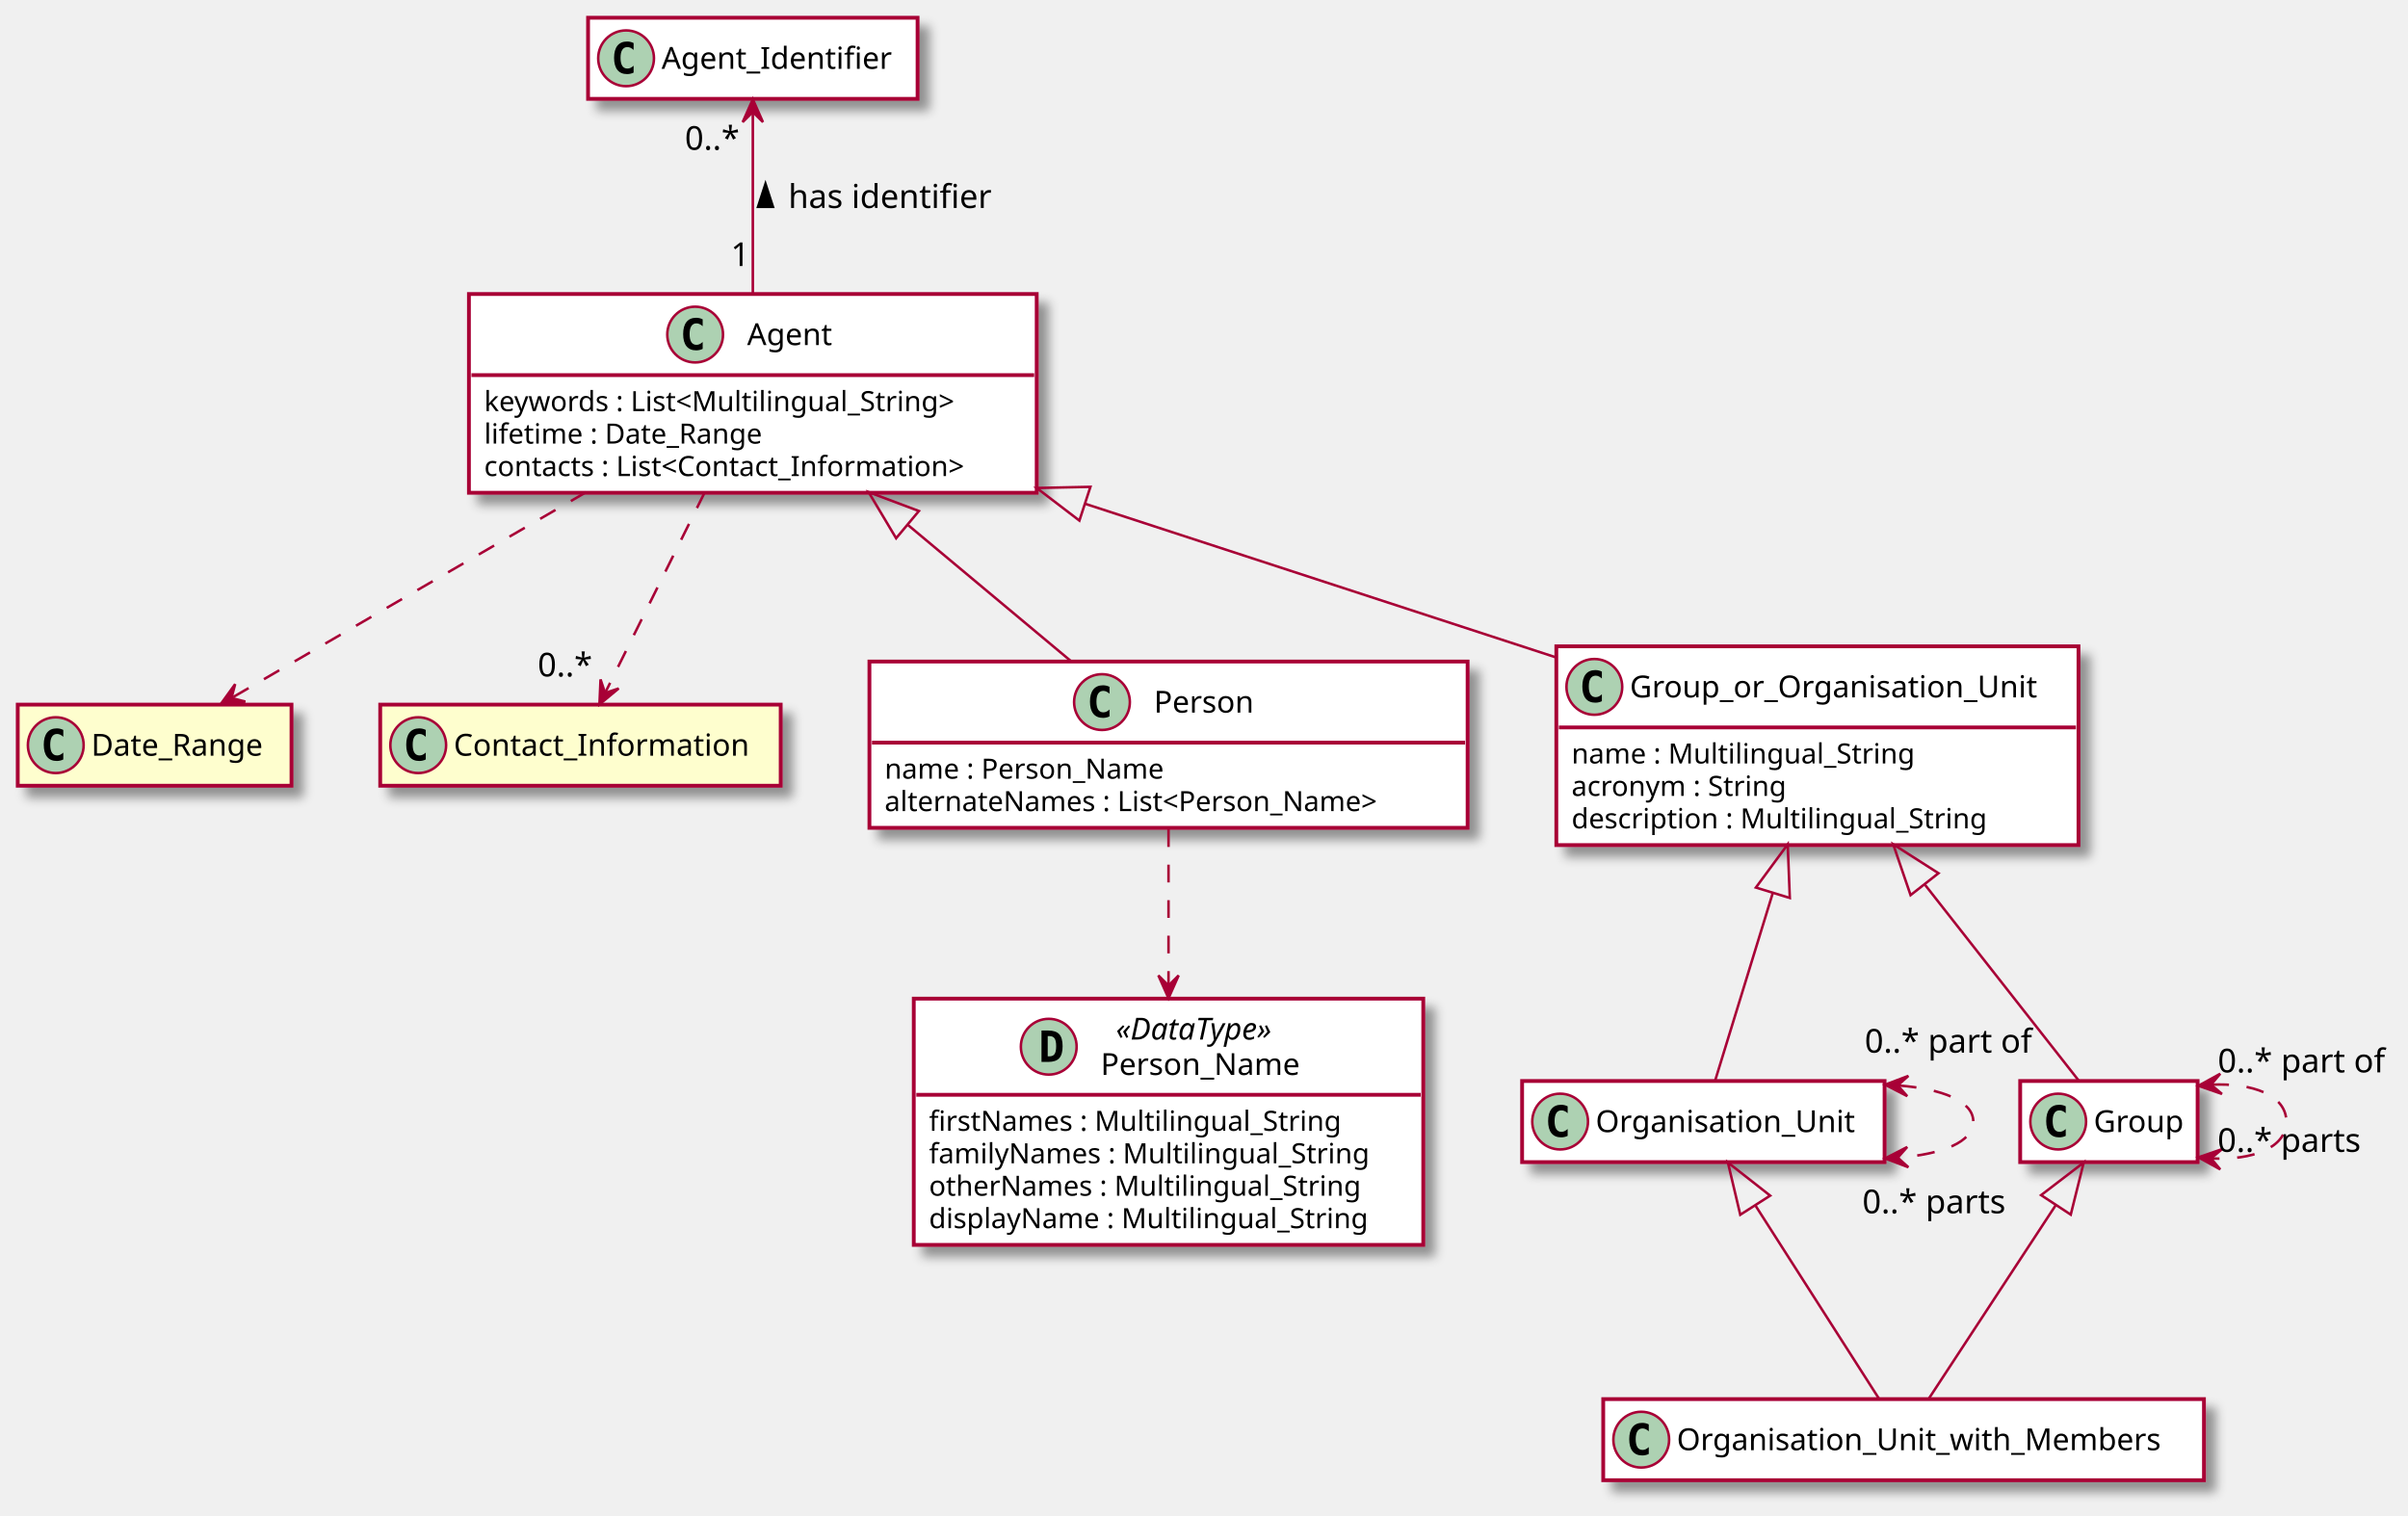
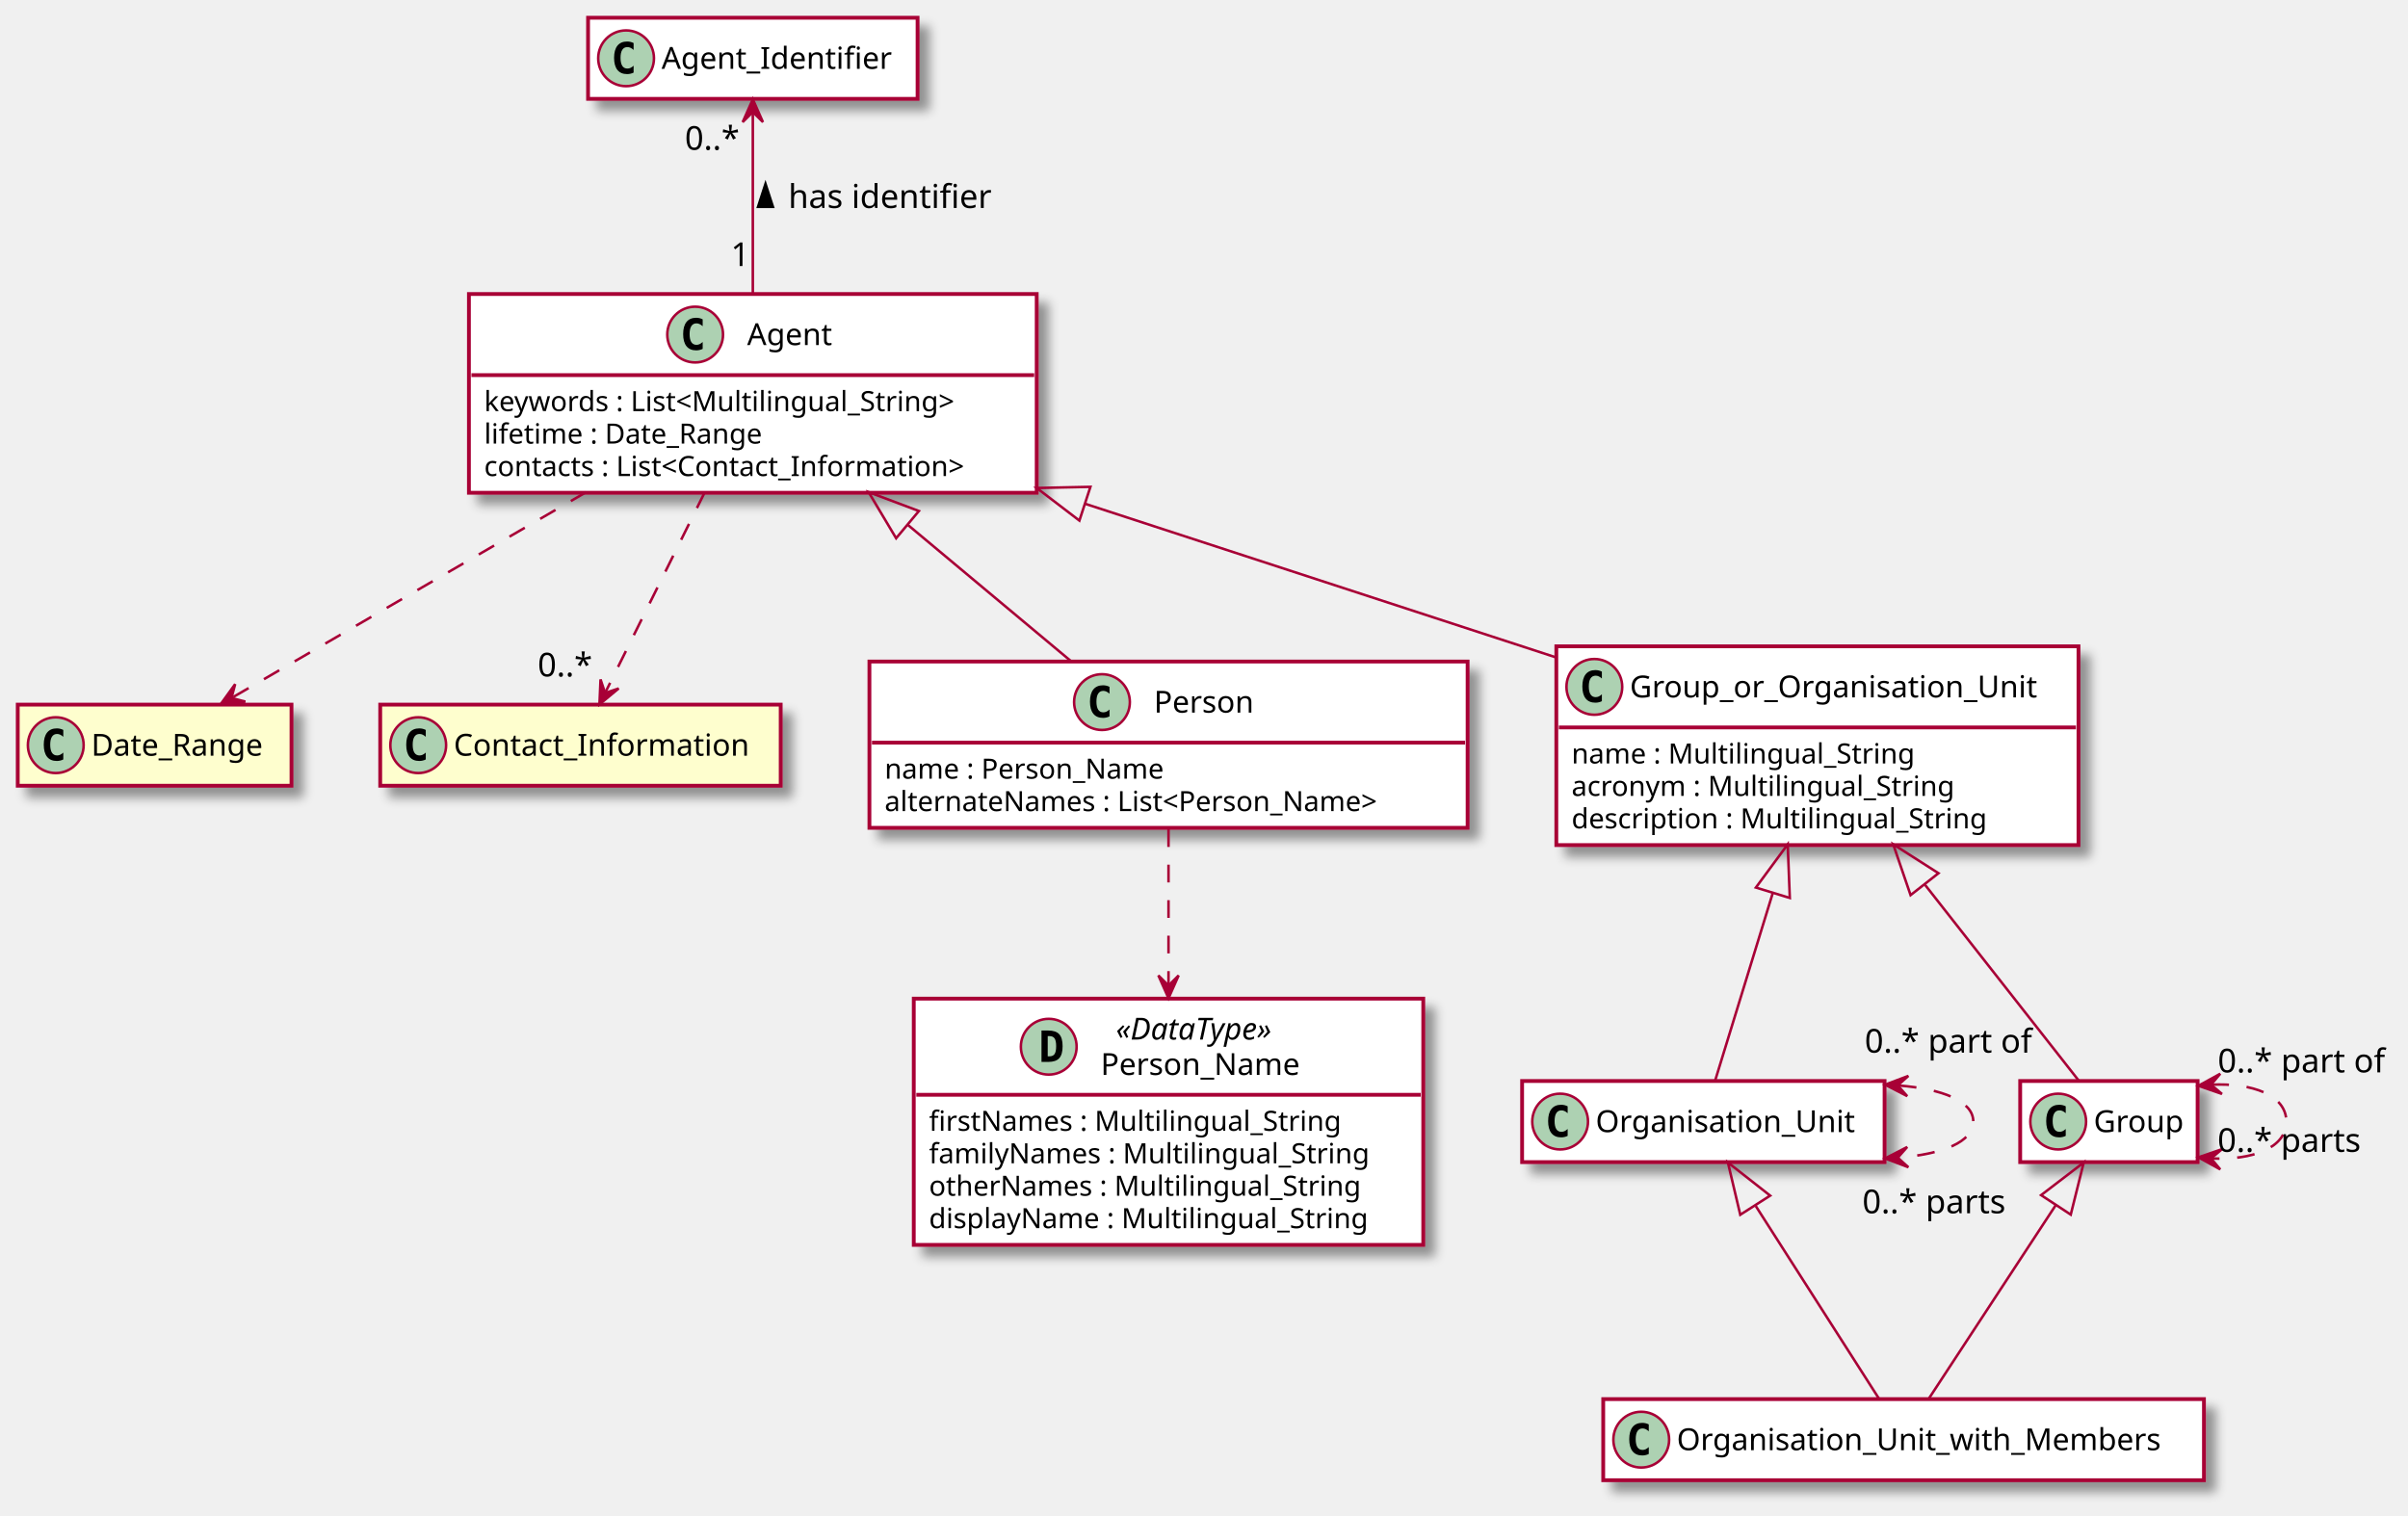
<svg xmlns="http://www.w3.org/2000/svg" contentScriptType="application/ecmascript" contentStyleType="text/css" height="598px" preserveAspectRatio="none" style="width:950px;height:598px;background:#FFFFFF;" version="1.1" viewBox="0 0 950 598" width="950px" zoomAndPan="magnify">
  <defs>
-     <filter height="300%" id="fd23ay1qblqbt" width="300%" x="-1" y="-1">
+     <filter height="300%" id="f8pk3ecezt2zp" width="300%" x="-1" y="-1">
      <feGaussianBlur result="blurOut" stdDeviation="2.0" />
      <feColorMatrix in="blurOut" result="blurOut2" type="matrix" values="0 0 0 0 0 0 0 0 0 0 0 0 0 0 0 0 0 0 .4 0" />
      <feOffset dx="4.0" dy="4.0" in="blurOut2" result="blurOut3" />
      <feBlend in="SourceGraphic" in2="blurOut3" mode="normal" />
    </filter>
  </defs>
  <g>
-     <rect codeLine="10" fill="#FFFFFF" filter="url(#fd23ay1qblqbt)" height="78.414" id="Agent" style="stroke:#A80036;stroke-width:1.5;" width="224" x="185" y="116" />
+     <rect codeLine="10" fill="#FFFFFF" filter="url(#f8pk3ecezt2zp)" height="78.414" id="Agent" style="stroke:#A80036;stroke-width:1.5;" width="224" x="185" y="116" />
    <ellipse cx="274.25" cy="132" fill="#ADD1B2" rx="11" ry="11" style="stroke:#A80036;stroke-width:1.0;" />
    <path d="M277.219,137.641 Q276.641,137.938 276,138.078 Q275.359,138.234 274.656,138.234 Q272.156,138.234 270.828,136.594 Q269.516,134.938 269.516,131.812 Q269.516,128.688 270.828,127.031 Q272.156,125.375 274.656,125.375 Q275.359,125.375 276,125.531 Q276.656,125.688 277.219,125.984 L277.219,128.703 Q276.594,128.125 276,127.859 Q275.406,127.578 274.781,127.578 Q273.438,127.578 272.75,128.656 Q272.062,129.719 272.062,131.812 Q272.062,133.906 272.75,134.984 Q273.438,136.047 274.781,136.047 Q275.406,136.047 276,135.781 Q276.594,135.5 277.219,134.922 L277.219,137.641 Z " fill="#000000" />
    <text fill="#000000" font-family="sans-serif" font-size="12" lengthAdjust="spacing" textLength="37" x="294.75" y="136.154">Agent</text>
    <line style="stroke:#A80036;stroke-width:1.5;" x1="186" x2="408" y1="148" y2="148" />
    <text fill="#000000" font-family="sans-serif" font-size="11" lengthAdjust="spacing" textLength="207" x="191" y="162.21">keywords : List&lt;Multilingual_String&gt;</text>
    <text fill="#000000" font-family="sans-serif" font-size="11" lengthAdjust="spacing" textLength="121" x="191" y="175.015">lifetime : Date_Range</text>
    <text fill="#000000" font-family="sans-serif" font-size="11" lengthAdjust="spacing" textLength="212" x="191" y="187.82">contacts : List&lt;Contact_Information&gt;</text>
-     <rect fill="#FEFECE" filter="url(#fd23ay1qblqbt)" height="32" id="Date_Range" style="stroke:#A80036;stroke-width:1.5;" width="108" x="7" y="278" />
+     <rect fill="#FEFECE" filter="url(#f8pk3ecezt2zp)" height="32" id="Date_Range" style="stroke:#A80036;stroke-width:1.5;" width="108" x="7" y="278" />
    <ellipse cx="22" cy="294" fill="#ADD1B2" rx="11" ry="11" style="stroke:#A80036;stroke-width:1.0;" />
    <path d="M24.969,299.641 Q24.391,299.938 23.75,300.078 Q23.109,300.234 22.406,300.234 Q19.906,300.234 18.578,298.594 Q17.266,296.938 17.266,293.812 Q17.266,290.688 18.578,289.031 Q19.906,287.375 22.406,287.375 Q23.109,287.375 23.75,287.531 Q24.406,287.688 24.969,287.984 L24.969,290.703 Q24.344,290.125 23.75,289.859 Q23.156,289.578 22.531,289.578 Q21.188,289.578 20.5,290.656 Q19.812,291.719 19.812,293.812 Q19.812,295.906 20.5,296.984 Q21.188,298.047 22.531,298.047 Q23.156,298.047 23.75,297.781 Q24.344,297.5 24.969,296.922 L24.969,299.641 Z " fill="#000000" />
    <text fill="#000000" font-family="sans-serif" font-size="12" lengthAdjust="spacing" textLength="76" x="36" y="298.154">Date_Range</text>
-     <rect fill="#FEFECE" filter="url(#fd23ay1qblqbt)" height="32" id="Contact_Information" style="stroke:#A80036;stroke-width:1.5;" width="158" x="150" y="278" />
+     <rect fill="#FEFECE" filter="url(#f8pk3ecezt2zp)" height="32" id="Contact_Information" style="stroke:#A80036;stroke-width:1.5;" width="158" x="150" y="278" />
    <ellipse cx="165" cy="294" fill="#ADD1B2" rx="11" ry="11" style="stroke:#A80036;stroke-width:1.0;" />
    <path d="M167.969,299.641 Q167.391,299.938 166.75,300.078 Q166.109,300.234 165.406,300.234 Q162.906,300.234 161.578,298.594 Q160.266,296.938 160.266,293.812 Q160.266,290.688 161.578,289.031 Q162.906,287.375 165.406,287.375 Q166.109,287.375 166.75,287.531 Q167.406,287.688 167.969,287.984 L167.969,290.703 Q167.344,290.125 166.75,289.859 Q166.156,289.578 165.531,289.578 Q164.188,289.578 163.5,290.656 Q162.812,291.719 162.812,293.812 Q162.812,295.906 163.5,296.984 Q164.188,298.047 165.531,298.047 Q166.156,298.047 166.75,297.781 Q167.344,297.5 167.969,296.922 L167.969,299.641 Z " fill="#000000" />
    <text fill="#000000" font-family="sans-serif" font-size="12" lengthAdjust="spacing" textLength="126" x="179" y="298.154">Contact_Information</text>
-     <rect codeLine="20" fill="#FFFFFF" filter="url(#fd23ay1qblqbt)" height="65.609" id="Person" style="stroke:#A80036;stroke-width:1.5;" width="236" x="343" y="261" />
+     <rect codeLine="20" fill="#FFFFFF" filter="url(#f8pk3ecezt2zp)" height="65.609" id="Person" style="stroke:#A80036;stroke-width:1.5;" width="236" x="343" y="261" />
    <ellipse cx="434.75" cy="277" fill="#ADD1B2" rx="11" ry="11" style="stroke:#A80036;stroke-width:1.0;" />
    <path d="M437.719,282.641 Q437.141,282.938 436.5,283.078 Q435.859,283.234 435.156,283.234 Q432.656,283.234 431.328,281.594 Q430.016,279.938 430.016,276.812 Q430.016,273.688 431.328,272.031 Q432.656,270.375 435.156,270.375 Q435.859,270.375 436.5,270.531 Q437.156,270.688 437.719,270.984 L437.719,273.703 Q437.094,273.125 436.5,272.859 Q435.906,272.578 435.281,272.578 Q433.938,272.578 433.25,273.656 Q432.562,274.719 432.562,276.812 Q432.562,278.906 433.25,279.984 Q433.938,281.047 435.281,281.047 Q435.906,281.047 436.5,280.781 Q437.094,280.5 437.719,279.922 L437.719,282.641 Z " fill="#000000" />
    <text fill="#000000" font-family="sans-serif" font-size="12" lengthAdjust="spacing" textLength="44" x="455.25" y="281.154">Person</text>
    <line style="stroke:#A80036;stroke-width:1.5;" x1="344" x2="578" y1="293" y2="293" />
    <text fill="#000000" font-family="sans-serif" font-size="11" lengthAdjust="spacing" textLength="167" x="349" y="307.21">name            : Person_Name</text>
    <text fill="#000000" font-family="sans-serif" font-size="11" lengthAdjust="spacing" textLength="224" x="349" y="320.015">alternateNames  : List&lt;Person_Name&gt;</text>
-     <rect codeLine="76" fill="#FFFFFF" filter="url(#fd23ay1qblqbt)" height="97.156" id="Person_Name" style="stroke:#A80036;stroke-width:1.5;" width="201" x="360.5" y="394" />
+     <rect codeLine="76" fill="#FFFFFF" filter="url(#f8pk3ecezt2zp)" height="97.156" id="Person_Name" style="stroke:#A80036;stroke-width:1.5;" width="201" x="360.5" y="394" />
    <ellipse cx="413.75" cy="412.969" fill="#ADD0B2" rx="11" ry="11" style="stroke:#A80036;stroke-width:1.0;" />
    <path d="M413.344,408.781 L413.344,416.766 L414,416.766 Q415.438,416.766 416.047,415.859 Q416.672,414.938 416.672,412.766 Q416.672,410.594 416.047,409.688 Q415.438,408.781 414,408.781 L413.344,408.781 Z M410.891,406.578 L413.516,406.578 Q416.547,406.578 417.875,408.031 Q419.219,409.469 419.219,412.766 Q419.219,416.062 417.875,417.516 Q416.547,418.969 413.516,418.969 L410.891,418.969 L410.891,406.578 Z " fill="#000000" />
    <text fill="#000000" font-family="sans-serif" font-size="12" font-style="italic" lengthAdjust="spacing" textLength="74" x="440.25" y="410.139">«DataType»</text>
    <text fill="#000000" font-family="sans-serif" font-size="12" lengthAdjust="spacing" textLength="86" x="434.25" y="424.107">Person_Name</text>
    <line style="stroke:#A80036;stroke-width:1.5;" x1="361.5" x2="560.5" y1="431.938" y2="431.938" />
    <text fill="#000000" font-family="sans-serif" font-size="11" lengthAdjust="spacing" textLength="178" x="366.5" y="446.148">firstNames : Multilingual_String</text>
    <text fill="#000000" font-family="sans-serif" font-size="11" lengthAdjust="spacing" textLength="189" x="366.5" y="458.953">familyNames : Multilingual_String</text>
    <text fill="#000000" font-family="sans-serif" font-size="11" lengthAdjust="spacing" textLength="185" x="366.5" y="471.757">otherNames : Multilingual_String</text>
    <text fill="#000000" font-family="sans-serif" font-size="11" lengthAdjust="spacing" textLength="188" x="366.5" y="484.562">displayName : Multilingual_String</text>
-     <rect codeLine="27" fill="#FFFFFF" filter="url(#fd23ay1qblqbt)" height="32" id="Agent_Identifier" style="stroke:#A80036;stroke-width:1.5;" width="130" x="232" y="7" />
+     <rect codeLine="27" fill="#FFFFFF" filter="url(#f8pk3ecezt2zp)" height="32" id="Agent_Identifier" style="stroke:#A80036;stroke-width:1.5;" width="130" x="232" y="7" />
    <ellipse cx="247" cy="23" fill="#ADD1B2" rx="11" ry="11" style="stroke:#A80036;stroke-width:1.0;" />
    <path d="M249.969,28.641 Q249.391,28.938 248.75,29.078 Q248.109,29.234 247.406,29.234 Q244.906,29.234 243.578,27.594 Q242.266,25.938 242.266,22.812 Q242.266,19.688 243.578,18.031 Q244.906,16.375 247.406,16.375 Q248.109,16.375 248.75,16.531 Q249.406,16.688 249.969,16.984 L249.969,19.703 Q249.344,19.125 248.75,18.859 Q248.156,18.578 247.531,18.578 Q246.188,18.578 245.5,19.656 Q244.812,20.719 244.812,22.812 Q244.812,24.906 245.5,25.984 Q246.188,27.047 247.531,27.047 Q248.156,27.047 248.75,26.781 Q249.344,26.5 249.969,25.922 L249.969,28.641 Z " fill="#000000" />
    <text fill="#000000" font-family="sans-serif" font-size="12" lengthAdjust="spacing" textLength="98" x="261" y="27.154">Agent_Identifier</text>
-     <rect codeLine="89" fill="#FFFFFF" filter="url(#fd23ay1qblqbt)" height="78.414" id="Group_or_Organisation_Unit" style="stroke:#A80036;stroke-width:1.5;" width="206" x="614" y="255" />
+     <rect codeLine="89" fill="#FFFFFF" filter="url(#f8pk3ecezt2zp)" height="78.414" id="Group_or_Organisation_Unit" style="stroke:#A80036;stroke-width:1.5;" width="206" x="614" y="255" />
    <ellipse cx="629" cy="271" fill="#ADD1B2" rx="11" ry="11" style="stroke:#A80036;stroke-width:1.0;" />
    <path d="M631.969,276.641 Q631.391,276.938 630.75,277.078 Q630.109,277.234 629.406,277.234 Q626.906,277.234 625.578,275.594 Q624.266,273.938 624.266,270.812 Q624.266,267.688 625.578,266.031 Q626.906,264.375 629.406,264.375 Q630.109,264.375 630.75,264.531 Q631.406,264.688 631.969,264.984 L631.969,267.703 Q631.344,267.125 630.75,266.859 Q630.156,266.578 629.531,266.578 Q628.188,266.578 627.5,267.656 Q626.812,268.719 626.812,270.812 Q626.812,272.906 627.5,273.984 Q628.188,275.047 629.531,275.047 Q630.156,275.047 630.75,274.781 Q631.344,274.5 631.969,273.922 L631.969,276.641 Z " fill="#000000" />
    <text fill="#000000" font-family="sans-serif" font-size="12" lengthAdjust="spacing" textLength="174" x="643" y="275.154">Group_or_Organisation_Unit</text>
    <line style="stroke:#A80036;stroke-width:1.5;" x1="615" x2="819" y1="287" y2="287" />
    <text fill="#000000" font-family="sans-serif" font-size="11" lengthAdjust="spacing" textLength="147" x="620" y="301.21">name : Multilingual_String</text>
-     <text fill="#000000" font-family="sans-serif" font-size="11" lengthAdjust="spacing" textLength="95" x="620" y="314.015">acronym : String</text>
+     <text fill="#000000" font-family="sans-serif" font-size="11" lengthAdjust="spacing" textLength="164" x="620" y="314.015">acronym : Multilingual_String</text>
    <text fill="#000000" font-family="sans-serif" font-size="11" lengthAdjust="spacing" textLength="178" x="620" y="326.82">description : Multilingual_String</text>
-     <rect codeLine="110" fill="#FFFFFF" filter="url(#fd23ay1qblqbt)" height="32" id="Organisation_Unit" style="stroke:#A80036;stroke-width:1.5;" width="143" x="600.5" y="426.5" />
+     <rect codeLine="110" fill="#FFFFFF" filter="url(#f8pk3ecezt2zp)" height="32" id="Organisation_Unit" style="stroke:#A80036;stroke-width:1.5;" width="143" x="600.5" y="426.5" />
    <ellipse cx="615.5" cy="442.5" fill="#ADD1B2" rx="11" ry="11" style="stroke:#A80036;stroke-width:1.0;" />
    <path d="M618.469,448.141 Q617.891,448.438 617.25,448.578 Q616.609,448.734 615.906,448.734 Q613.406,448.734 612.078,447.094 Q610.766,445.438 610.766,442.312 Q610.766,439.188 612.078,437.531 Q613.406,435.875 615.906,435.875 Q616.609,435.875 617.25,436.031 Q617.906,436.188 618.469,436.484 L618.469,439.203 Q617.844,438.625 617.25,438.359 Q616.656,438.078 616.031,438.078 Q614.688,438.078 614,439.156 Q613.312,440.219 613.312,442.312 Q613.312,444.406 614,445.484 Q614.688,446.547 616.031,446.547 Q616.656,446.547 617.25,446.281 Q617.844,446 618.469,445.422 L618.469,448.141 Z " fill="#000000" />
    <text fill="#000000" font-family="sans-serif" font-size="12" lengthAdjust="spacing" textLength="111" x="629.5" y="446.654">Organisation_Unit</text>
-     <rect codeLine="101" fill="#FFFFFF" filter="url(#fd23ay1qblqbt)" height="32" id="Group" style="stroke:#A80036;stroke-width:1.5;" width="70" x="797" y="426.5" />
+     <rect codeLine="101" fill="#FFFFFF" filter="url(#f8pk3ecezt2zp)" height="32" id="Group" style="stroke:#A80036;stroke-width:1.5;" width="70" x="797" y="426.5" />
    <ellipse cx="812" cy="442.5" fill="#ADD1B2" rx="11" ry="11" style="stroke:#A80036;stroke-width:1.0;" />
    <path d="M814.969,448.141 Q814.391,448.438 813.75,448.578 Q813.109,448.734 812.406,448.734 Q809.906,448.734 808.578,447.094 Q807.266,445.438 807.266,442.312 Q807.266,439.188 808.578,437.531 Q809.906,435.875 812.406,435.875 Q813.109,435.875 813.75,436.031 Q814.406,436.188 814.969,436.484 L814.969,439.203 Q814.344,438.625 813.75,438.359 Q813.156,438.078 812.531,438.078 Q811.188,438.078 810.5,439.156 Q809.812,440.219 809.812,442.312 Q809.812,444.406 810.5,445.484 Q811.188,446.547 812.531,446.547 Q813.156,446.547 813.75,446.281 Q814.344,446 814.969,445.422 L814.969,448.141 Z " fill="#000000" />
    <text fill="#000000" font-family="sans-serif" font-size="12" lengthAdjust="spacing" textLength="38" x="826" y="446.654">Group</text>
-     <rect codeLine="127" fill="#FFFFFF" filter="url(#fd23ay1qblqbt)" height="32" id="Organisation_Unit_with_Members" style="stroke:#A80036;stroke-width:1.5;" width="237" x="632.5" y="552" />
+     <rect codeLine="127" fill="#FFFFFF" filter="url(#f8pk3ecezt2zp)" height="32" id="Organisation_Unit_with_Members" style="stroke:#A80036;stroke-width:1.5;" width="237" x="632.5" y="552" />
    <ellipse cx="647.5" cy="568" fill="#ADD1B2" rx="11" ry="11" style="stroke:#A80036;stroke-width:1.0;" />
    <path d="M650.469,573.641 Q649.891,573.938 649.25,574.078 Q648.609,574.234 647.906,574.234 Q645.406,574.234 644.078,572.594 Q642.766,570.938 642.766,567.812 Q642.766,564.688 644.078,563.031 Q645.406,561.375 647.906,561.375 Q648.609,561.375 649.25,561.531 Q649.906,561.688 650.469,561.984 L650.469,564.703 Q649.844,564.125 649.25,563.859 Q648.656,563.578 648.031,563.578 Q646.688,563.578 646,564.656 Q645.312,565.719 645.312,567.812 Q645.312,569.906 646,570.984 Q646.688,572.047 648.031,572.047 Q648.656,572.047 649.25,571.781 Q649.844,571.5 650.469,570.922 L650.469,573.641 Z " fill="#000000" />
    <text fill="#000000" font-family="sans-serif" font-size="12" lengthAdjust="spacing" textLength="205" x="661.5" y="572.154">Organisation_Unit_with_Members</text>
    <path codeLine="15" d="M231.26,194.16 C185.58,220.68 126.79,254.81 91.61,275.23 " fill="none" id="Agent-to-Date_Range" style="stroke:#A80036;stroke-width:1.0;stroke-dasharray:7.0,7.0;" />
    <polygon fill="#A80036" points="87.01,277.9,96.8,276.824,91.33,275.382,92.772,269.912,87.01,277.9" style="stroke:#A80036;stroke-width:1.0;" />
    <path codeLine="16" d="M278.06,194.16 C265.32,219.82 249.06,252.59 238.83,273.19 " fill="none" id="Agent-to-Contact_Information" style="stroke:#A80036;stroke-width:1.0;stroke-dasharray:7.0,7.0;" />
    <polygon fill="#A80036" points="236.5,277.9,244.087,271.62,238.725,273.422,236.922,268.06,236.5,277.9" style="stroke:#A80036;stroke-width:1.0;" />
    <text fill="#000000" font-family="sans-serif" font-size="13" lengthAdjust="spacing" textLength="23" x="212.125" y="266.877">0..*</text>
    <path codeLine="72" d="M358.27,207.18 C379.8,225.17 403.37,244.86 422.5,260.83 " fill="none" id="Agent-backto-Person" style="stroke:#A80036;stroke-width:1.0;" />
    <polygon fill="none" points="353.54,212.36,342.68,194.16,362.52,201.61,353.54,212.36" style="stroke:#A80036;stroke-width:1.0;" />
    <path codeLine="85" d="M461,327.15 C461,345.16 461,368.08 461,388.66 " fill="none" id="Person-to-Person_Name" style="stroke:#A80036;stroke-width:1.0;stroke-dasharray:7.0,7.0;" />
    <polygon fill="#A80036" points="461,393.84,465,384.84,461,388.84,457,384.84,461,393.84" style="stroke:#A80036;stroke-width:1.0;" />
    <path codeLine="30" d="M297,44.28 C297,63.38 297,92.48 297,115.91 " fill="none" id="Agent_Identifier-backto-Agent" style="stroke:#A80036;stroke-width:1.0;" />
    <polygon fill="#A80036" points="297,39.17,293,48.17,297,44.17,301,48.17,297,39.17" style="stroke:#A80036;stroke-width:1.0;" />
    <polygon fill="#000000" points="302,72.566,299.061,81.612,304.939,81.612,302,72.566" style="stroke:#000000;stroke-width:1.0;" />
    <text fill="#000000" font-family="sans-serif" font-size="13" lengthAdjust="spacing" textLength="82" x="311" y="82.067">has identifier</text>
    <text fill="#000000" font-family="sans-serif" font-size="13" lengthAdjust="spacing" textLength="23" x="270.191" y="59.1">0..*</text>
    <text fill="#000000" font-family="sans-serif" font-size="13" lengthAdjust="spacing" textLength="8" x="288.312" y="104.945">1</text>
    <path codeLine="97" d="M428.07,198.75 C487.97,218.29 557.89,241.1 613.95,259.39 " fill="none" id="Agent-backto-Group_or_Organisation_Unit" style="stroke:#A80036;stroke-width:1.0;" />
    <polygon fill="none" points="425.84,205.39,409,192.53,430.19,192.08,425.84,205.39" style="stroke:#A80036;stroke-width:1.0;" />
    <path codeLine="115" d="M699.41,352.27 C691.2,379 682.07,408.71 676.69,426.22 " fill="none" id="Group_or_Organisation_Unit-backto-Organisation_Unit" style="stroke:#A80036;stroke-width:1.0;" />
    <polygon fill="none" points="692.73,350.17,705.29,333.11,706.11,354.28,692.73,350.17" style="stroke:#A80036;stroke-width:1.0;" />
    <path codeLine="119" d="M749.1,428.27 C766.11,429.61 778.5,434.35 778.5,442.5 C778.5,450.65 766.11,455.39 749.1,456.73 " fill="none" id="Organisation_Unit-Organisation_Unit" style="stroke:#A80036;stroke-width:1.0;stroke-dasharray:7.0,7.0;" />
    <polygon fill="#A80036" points="743.68,457.04,752.894,460.519,748.672,456.754,752.436,452.532,743.68,457.04" style="stroke:#A80036;stroke-width:1.0;" />
    <polygon fill="#A80036" points="743.68,427.96,752.436,432.468,748.672,428.246,752.894,424.481,743.68,427.96" style="stroke:#A80036;stroke-width:1.0;" />
    <text fill="#000000" font-family="sans-serif" font-size="13" lengthAdjust="spacing" textLength="69" x="735.657" y="415.305">0..* part of</text>
    <text fill="#000000" font-family="sans-serif" font-size="13" lengthAdjust="spacing" textLength="60" x="734.725" y="478.683">0..* parts</text>
    <path codeLine="106" d="M759.51,349.16 C781.1,376.66 805.73,408.03 820,426.22 " fill="none" id="Group_or_Organisation_Unit-backto-Group" style="stroke:#A80036;stroke-width:1.0;" />
    <polygon fill="none" points="753.76,353.16,746.91,333.11,764.77,344.52,753.76,353.16" style="stroke:#A80036;stroke-width:1.0;" />
    <path codeLine="123" d="M872.37,427.96 C888.49,427.16 902,432.01 902,442.5 C902,452.99 888.49,457.84 872.37,457.04 " fill="none" id="Group-Group" style="stroke:#A80036;stroke-width:1.0;stroke-dasharray:7.0,7.0;" />
    <polygon fill="#A80036" points="867.3,456.61,875.924,461.366,872.282,457.038,876.61,453.396,867.3,456.61" style="stroke:#A80036;stroke-width:1.0;" />
    <polygon fill="#A80036" points="867.3,428.39,876.61,431.604,872.282,427.962,875.924,423.634,867.3,428.39" style="stroke:#A80036;stroke-width:1.0;" />
    <text fill="#000000" font-family="sans-serif" font-size="13" lengthAdjust="spacing" textLength="69" x="874.934" y="423.101">0..* part of</text>
    <text fill="#000000" font-family="sans-serif" font-size="13" lengthAdjust="spacing" textLength="60" x="874.85" y="454.449">0..* parts</text>
    <path codeLine="132" d="M811.06,475.43 C794.96,499.97 773.44,532.78 761.01,551.73 " fill="none" id="Group-backto-Organisation_Unit_with_Members" style="stroke:#A80036;stroke-width:1.0;" />
    <polygon fill="none" points="805.25,471.53,822.07,458.64,816.95,479.21,805.25,471.53" style="stroke:#A80036;stroke-width:1.0;" />
    <path codeLine="136" d="M692.66,475.79 C708.33,500.3 729.17,532.88 741.23,551.73 " fill="none" id="Organisation_Unit-backto-Organisation_Unit_with_Members" style="stroke:#A80036;stroke-width:1.0;" />
    <polygon fill="none" points="686.57,479.26,681.69,458.64,698.36,471.72,686.57,479.26" style="stroke:#A80036;stroke-width:1.0;" />
  </g>
</svg>
